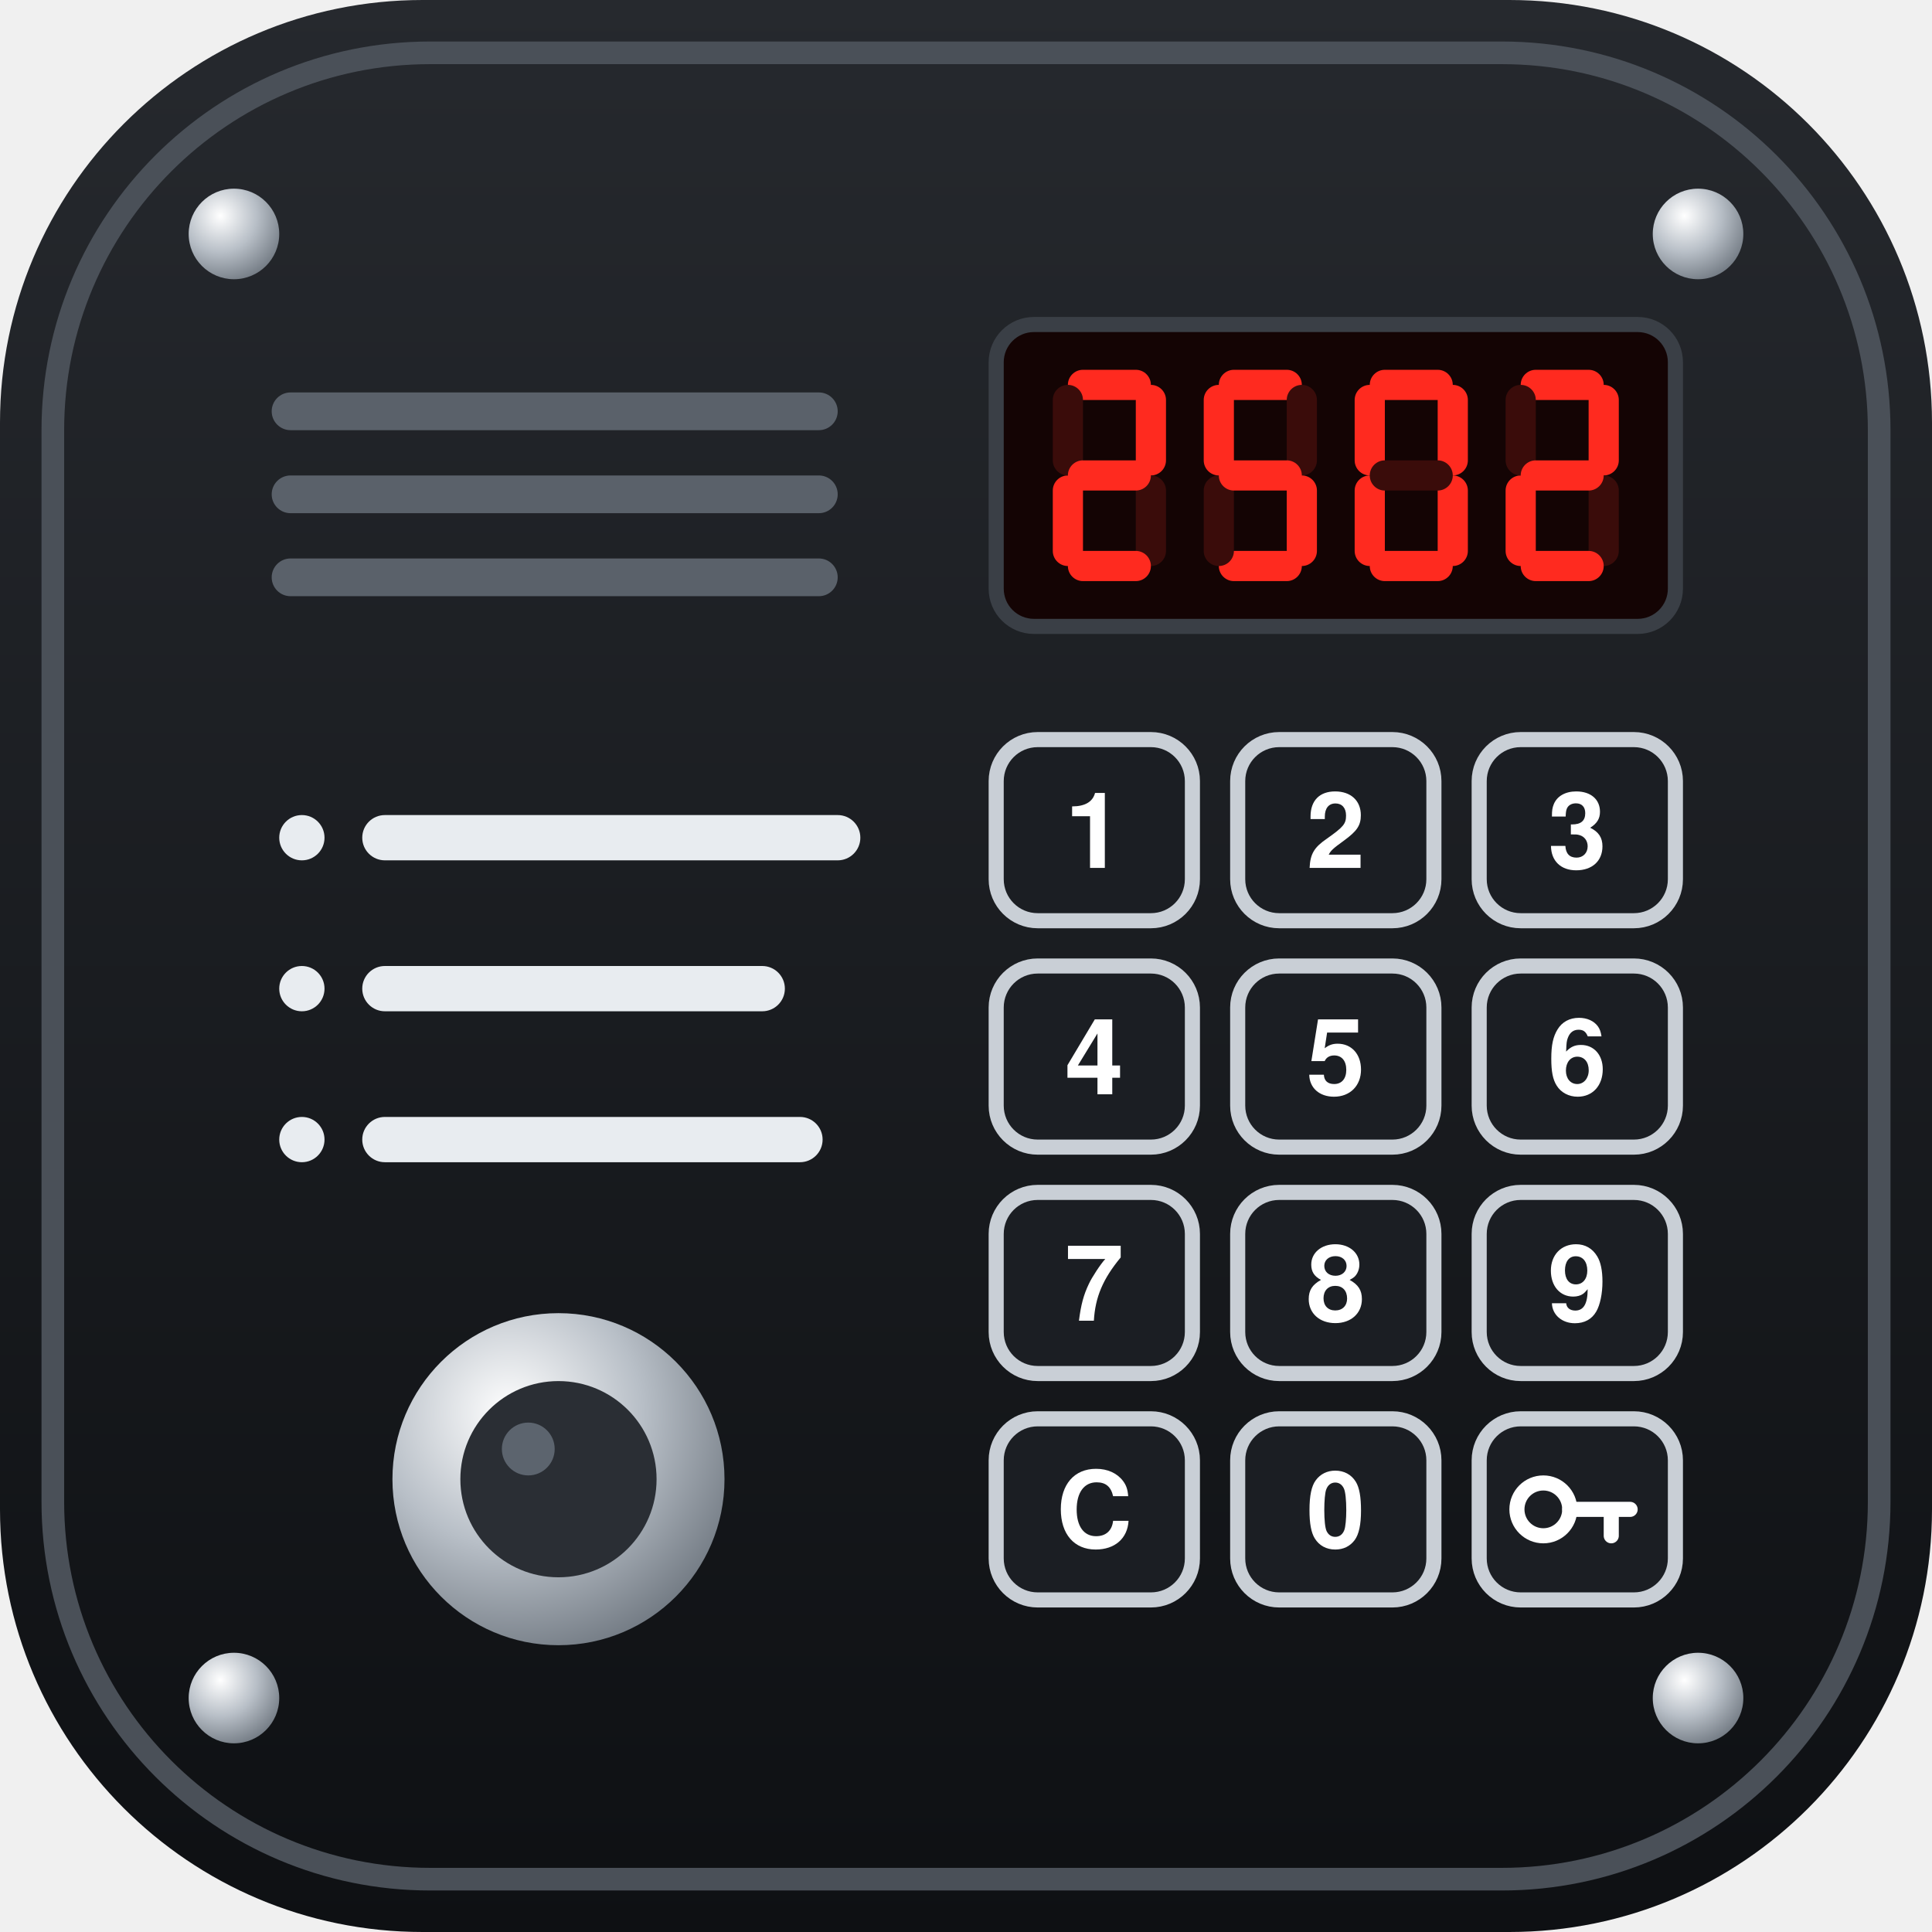
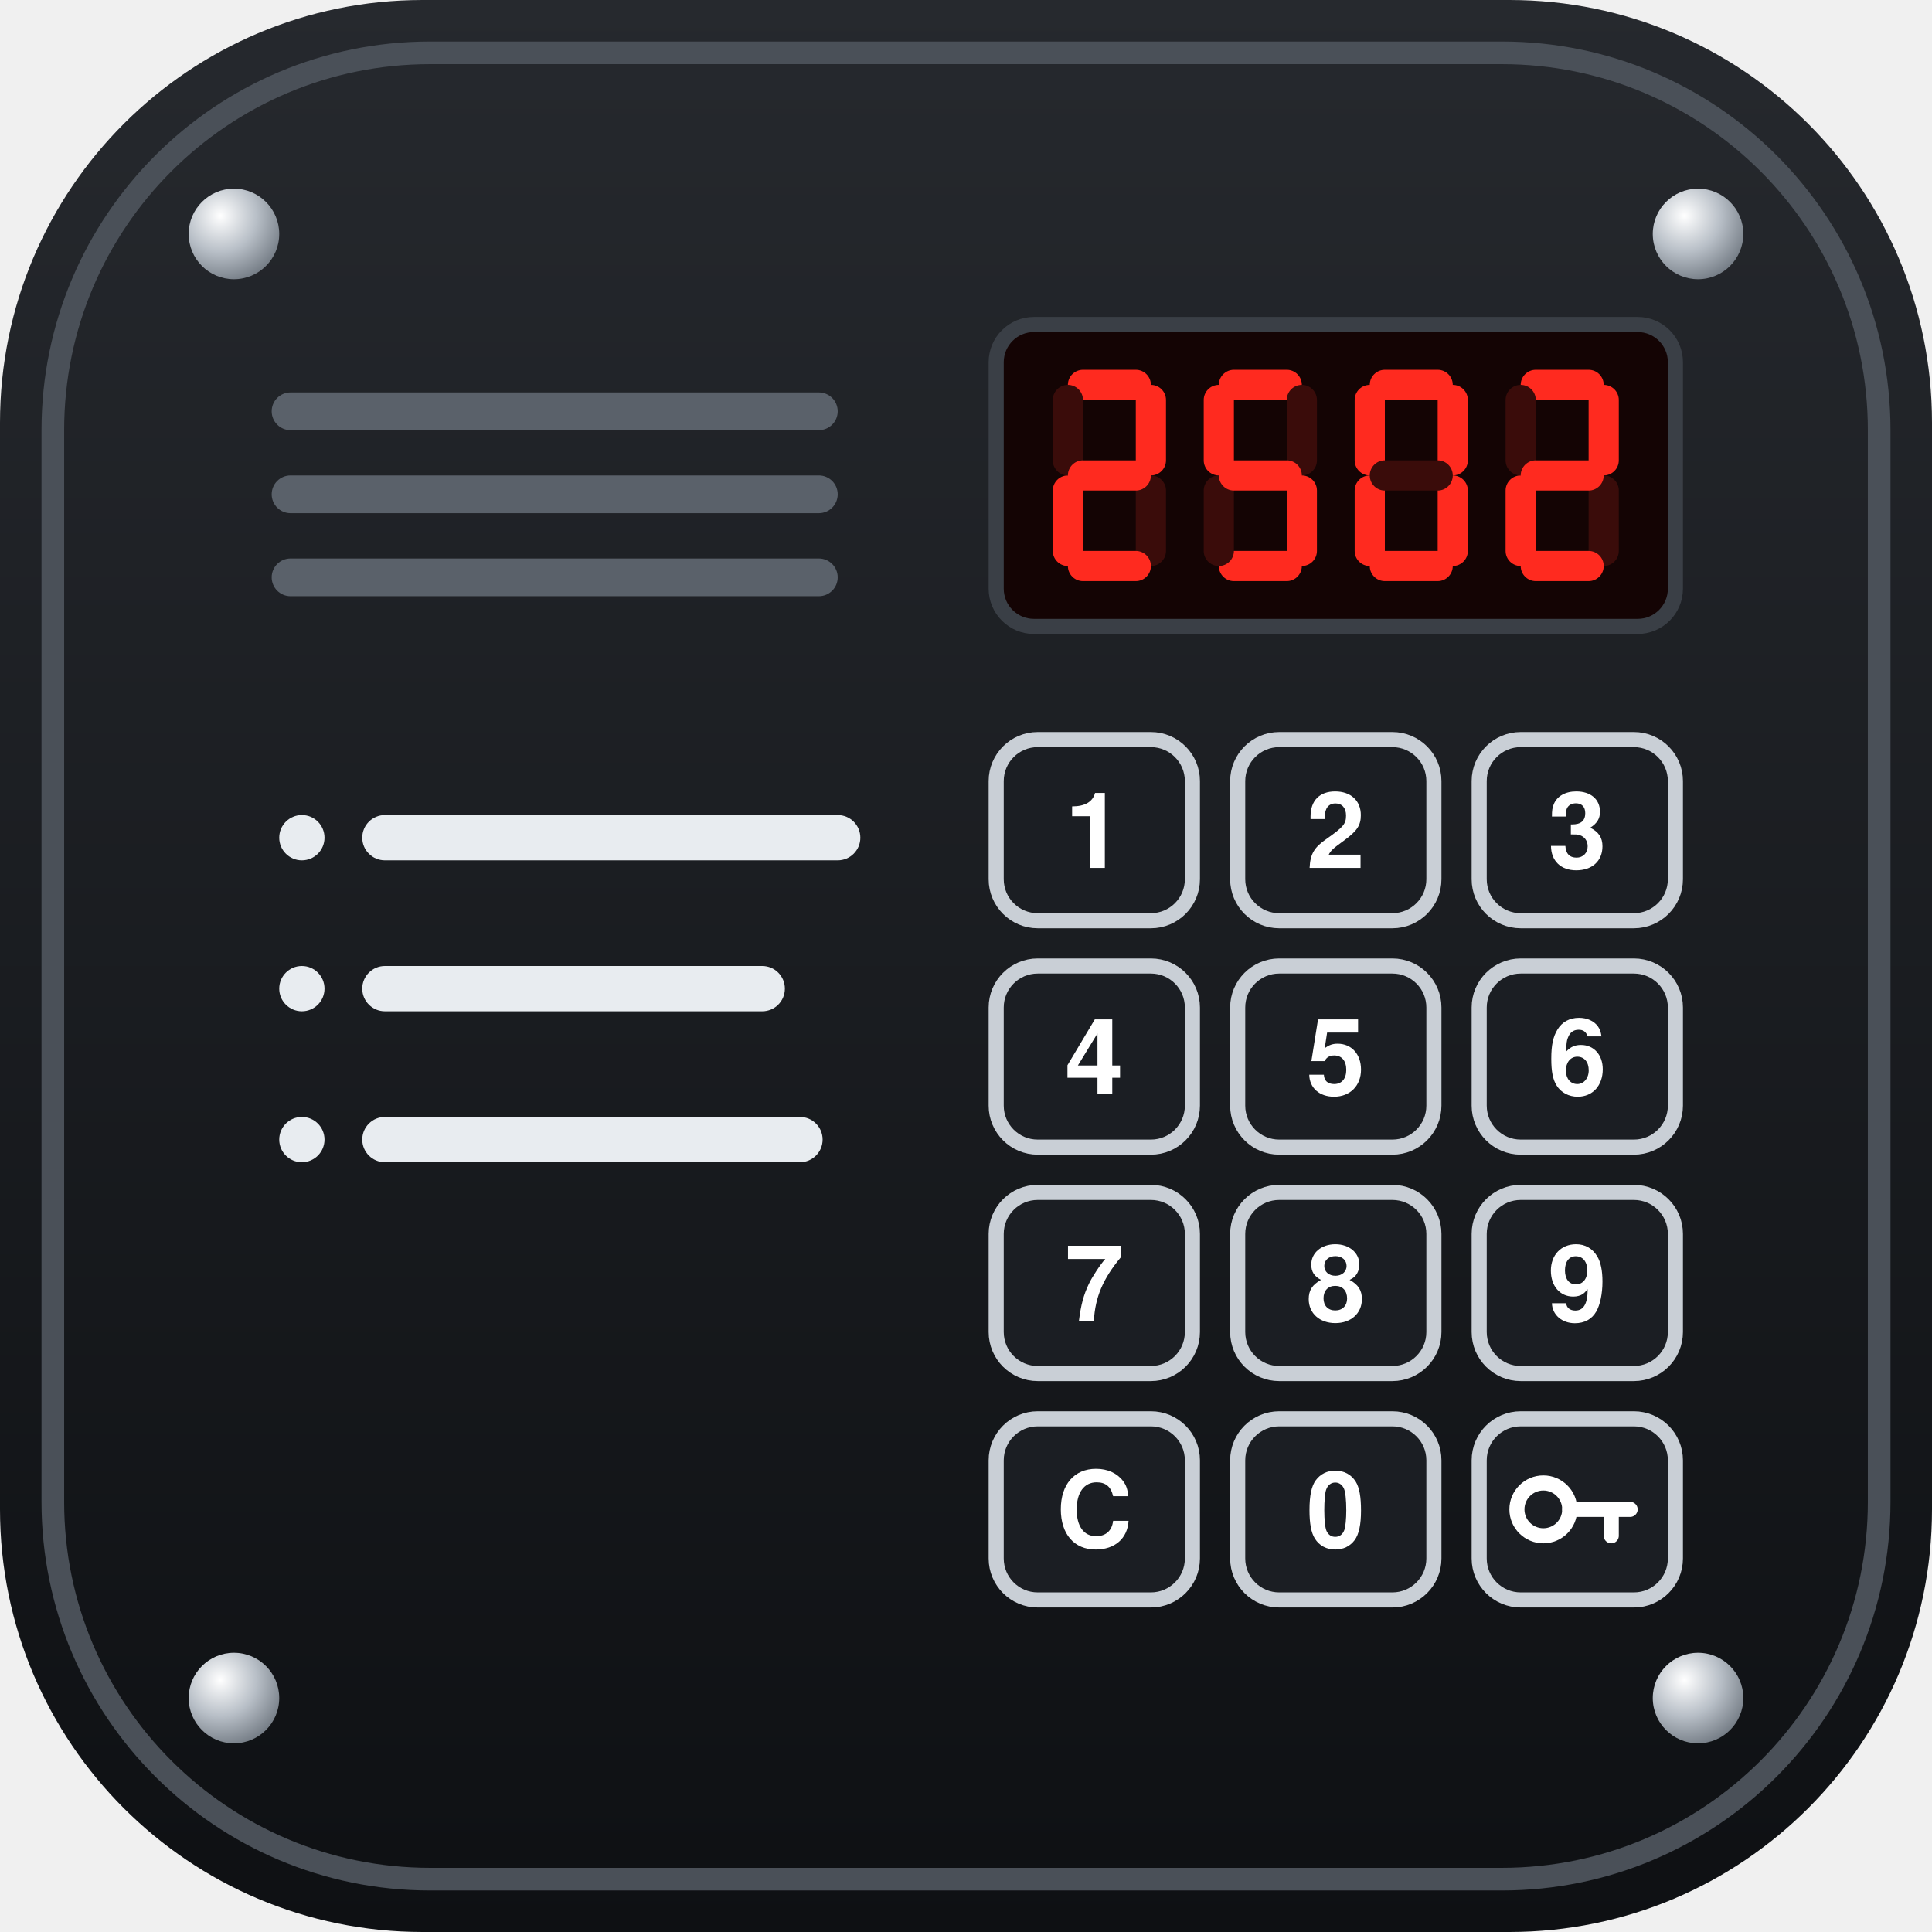
<svg xmlns="http://www.w3.org/2000/svg" viewBox="0 0 512 512">
  <defs>
    <linearGradient id="panel" x1="0" y1="0" x2="0" y2="1">
      <stop offset="0" stop-color="#26292E" />
      <stop offset="1" stop-color="#0E1013" />
    </linearGradient>
    <radialGradient id="metal" cx="0.35" cy="0.3" r="0.8">
      <stop offset="0" stop-color="#FFFFFF" />
      <stop offset="0.5" stop-color="#B8BFC7" />
      <stop offset="1" stop-color="#6B737C" />
    </radialGradient>
  </defs>
  <rect width="512" height="512" rx="112" fill="url(#panel)" />
  <rect x="14" y="14" width="484" height="484" rx="100" fill="none" stroke="#4A5058" stroke-width="6" />
  <g fill="url(#metal)">
    <circle cx="62" cy="62" r="12" />
    <circle cx="450" cy="62" r="12" />
    <circle cx="62" cy="450" r="12" />
    <circle cx="450" cy="450" r="12" />
  </g>
  <g fill="#5A616A">
    <rect x="72" y="104" width="150" height="10" rx="5" />
    <rect x="72" y="126" width="150" height="10" rx="5" />
    <rect x="72" y="148" width="150" height="10" rx="5" />
  </g>
  <rect x="264" y="86" width="180" height="80" rx="10" fill="#140404" stroke="#3A3F46" stroke-width="4" />
  <rect x="283.0" y="98.0" width="22.0" height="8" rx="4.0" fill="#FF2A1F" />
  <rect x="301.0" y="102.0" width="8" height="24.0" rx="4.0" fill="#FF2A1F" />
  <rect x="301.0" y="126.0" width="8" height="24.0" rx="4.0" fill="#3A0C0A" />
  <rect x="283.0" y="146.0" width="22.0" height="8" rx="4.0" fill="#FF2A1F" />
  <rect x="279.0" y="126.0" width="8" height="24.0" rx="4.0" fill="#FF2A1F" />
  <rect x="279.0" y="102.0" width="8" height="24.0" rx="4.0" fill="#3A0C0A" />
  <rect x="283.0" y="122.0" width="22.0" height="8" rx="4.0" fill="#FF2A1F" />
  <rect x="323.0" y="98.0" width="22.0" height="8" rx="4.0" fill="#FF2A1F" />
  <rect x="341.0" y="102.0" width="8" height="24.0" rx="4.0" fill="#3A0C0A" />
  <rect x="341.0" y="126.0" width="8" height="24.0" rx="4.0" fill="#FF2A1F" />
  <rect x="323.0" y="146.0" width="22.0" height="8" rx="4.0" fill="#FF2A1F" />
  <rect x="319.0" y="126.0" width="8" height="24.0" rx="4.0" fill="#3A0C0A" />
  <rect x="319.0" y="102.0" width="8" height="24.0" rx="4.0" fill="#FF2A1F" />
  <rect x="323.0" y="122.0" width="22.0" height="8" rx="4.0" fill="#FF2A1F" />
  <rect x="363.0" y="98.0" width="22.0" height="8" rx="4.0" fill="#FF2A1F" />
  <rect x="381.0" y="102.0" width="8" height="24.0" rx="4.0" fill="#FF2A1F" />
  <rect x="381.0" y="126.0" width="8" height="24.0" rx="4.0" fill="#FF2A1F" />
  <rect x="363.0" y="146.0" width="22.0" height="8" rx="4.0" fill="#FF2A1F" />
  <rect x="359.0" y="126.0" width="8" height="24.0" rx="4.0" fill="#FF2A1F" />
  <rect x="359.0" y="102.0" width="8" height="24.0" rx="4.0" fill="#FF2A1F" />
  <rect x="363.0" y="122.0" width="22.0" height="8" rx="4.0" fill="#3A0C0A" />
  <rect x="403.0" y="98.0" width="22.0" height="8" rx="4.0" fill="#FF2A1F" />
  <rect x="421.0" y="102.0" width="8" height="24.0" rx="4.0" fill="#FF2A1F" />
  <rect x="421.0" y="126.0" width="8" height="24.0" rx="4.0" fill="#3A0C0A" />
  <rect x="403.0" y="146.0" width="22.0" height="8" rx="4.0" fill="#FF2A1F" />
  <rect x="399.0" y="126.0" width="8" height="24.0" rx="4.0" fill="#FF2A1F" />
  <rect x="399.0" y="102.0" width="8" height="24.0" rx="4.0" fill="#3A0C0A" />
  <rect x="403.0" y="122.0" width="22.0" height="8" rx="4.0" fill="#FF2A1F" />
  <g fill="#E8ECF0">
    <circle cx="80" cy="222" r="6" />
    <rect x="96" y="216" width="132" height="12" rx="6" />
    <circle cx="80" cy="262" r="6" />
    <rect x="96" y="256" width="112" height="12" rx="6" />
    <circle cx="80" cy="302" r="6" />
    <rect x="96" y="296" width="122" height="12" rx="6" />
  </g>
-   <circle cx="148" cy="392" r="44" fill="url(#metal)" />
-   <circle cx="148" cy="392" r="26" fill="#2A2E34" />
-   <circle cx="140" cy="384" r="7" fill="#5C646E" />
  <rect x="264" y="196" width="52" height="48" rx="11" fill="#1B1E23" stroke="#C9CFD6" stroke-width="4" />
  <text x="290" y="230" text-anchor="middle" font-family="Helvetica, Arial, sans-serif" font-weight="700" font-size="28" fill="#FFFFFF">1</text>
  <rect x="328" y="196" width="52" height="48" rx="11" fill="#1B1E23" stroke="#C9CFD6" stroke-width="4" />
  <text x="354" y="230" text-anchor="middle" font-family="Helvetica, Arial, sans-serif" font-weight="700" font-size="28" fill="#FFFFFF">2</text>
  <rect x="392" y="196" width="52" height="48" rx="11" fill="#1B1E23" stroke="#C9CFD6" stroke-width="4" />
  <text x="418" y="230" text-anchor="middle" font-family="Helvetica, Arial, sans-serif" font-weight="700" font-size="28" fill="#FFFFFF">3</text>
  <rect x="264" y="256" width="52" height="48" rx="11" fill="#1B1E23" stroke="#C9CFD6" stroke-width="4" />
  <text x="290" y="290" text-anchor="middle" font-family="Helvetica, Arial, sans-serif" font-weight="700" font-size="28" fill="#FFFFFF">4</text>
  <rect x="328" y="256" width="52" height="48" rx="11" fill="#1B1E23" stroke="#C9CFD6" stroke-width="4" />
  <text x="354" y="290" text-anchor="middle" font-family="Helvetica, Arial, sans-serif" font-weight="700" font-size="28" fill="#FFFFFF">5</text>
  <rect x="392" y="256" width="52" height="48" rx="11" fill="#1B1E23" stroke="#C9CFD6" stroke-width="4" />
  <text x="418" y="290" text-anchor="middle" font-family="Helvetica, Arial, sans-serif" font-weight="700" font-size="28" fill="#FFFFFF">6</text>
  <rect x="264" y="316" width="52" height="48" rx="11" fill="#1B1E23" stroke="#C9CFD6" stroke-width="4" />
  <text x="290" y="350" text-anchor="middle" font-family="Helvetica, Arial, sans-serif" font-weight="700" font-size="28" fill="#FFFFFF">7</text>
  <rect x="328" y="316" width="52" height="48" rx="11" fill="#1B1E23" stroke="#C9CFD6" stroke-width="4" />
  <text x="354" y="350" text-anchor="middle" font-family="Helvetica, Arial, sans-serif" font-weight="700" font-size="28" fill="#FFFFFF">8</text>
  <rect x="392" y="316" width="52" height="48" rx="11" fill="#1B1E23" stroke="#C9CFD6" stroke-width="4" />
  <text x="418" y="350" text-anchor="middle" font-family="Helvetica, Arial, sans-serif" font-weight="700" font-size="28" fill="#FFFFFF">9</text>
  <rect x="264" y="376" width="52" height="48" rx="11" fill="#1B1E23" stroke="#C9CFD6" stroke-width="4" />
  <text x="290" y="410" text-anchor="middle" font-family="Helvetica, Arial, sans-serif" font-weight="700" font-size="28" fill="#FFFFFF">C</text>
  <rect x="328" y="376" width="52" height="48" rx="11" fill="#1B1E23" stroke="#C9CFD6" stroke-width="4" />
  <text x="354" y="410" text-anchor="middle" font-family="Helvetica, Arial, sans-serif" font-weight="700" font-size="28" fill="#FFFFFF">0</text>
  <rect x="392" y="376" width="52" height="48" rx="11" fill="#1B1E23" stroke="#C9CFD6" stroke-width="4" />
  <g fill="none" stroke="#FFFFFF" stroke-width="4" stroke-linecap="round">
    <circle cx="409" cy="400" r="7" />
    <path d="M416 400h16M427 400v7" />
  </g>
</svg>
